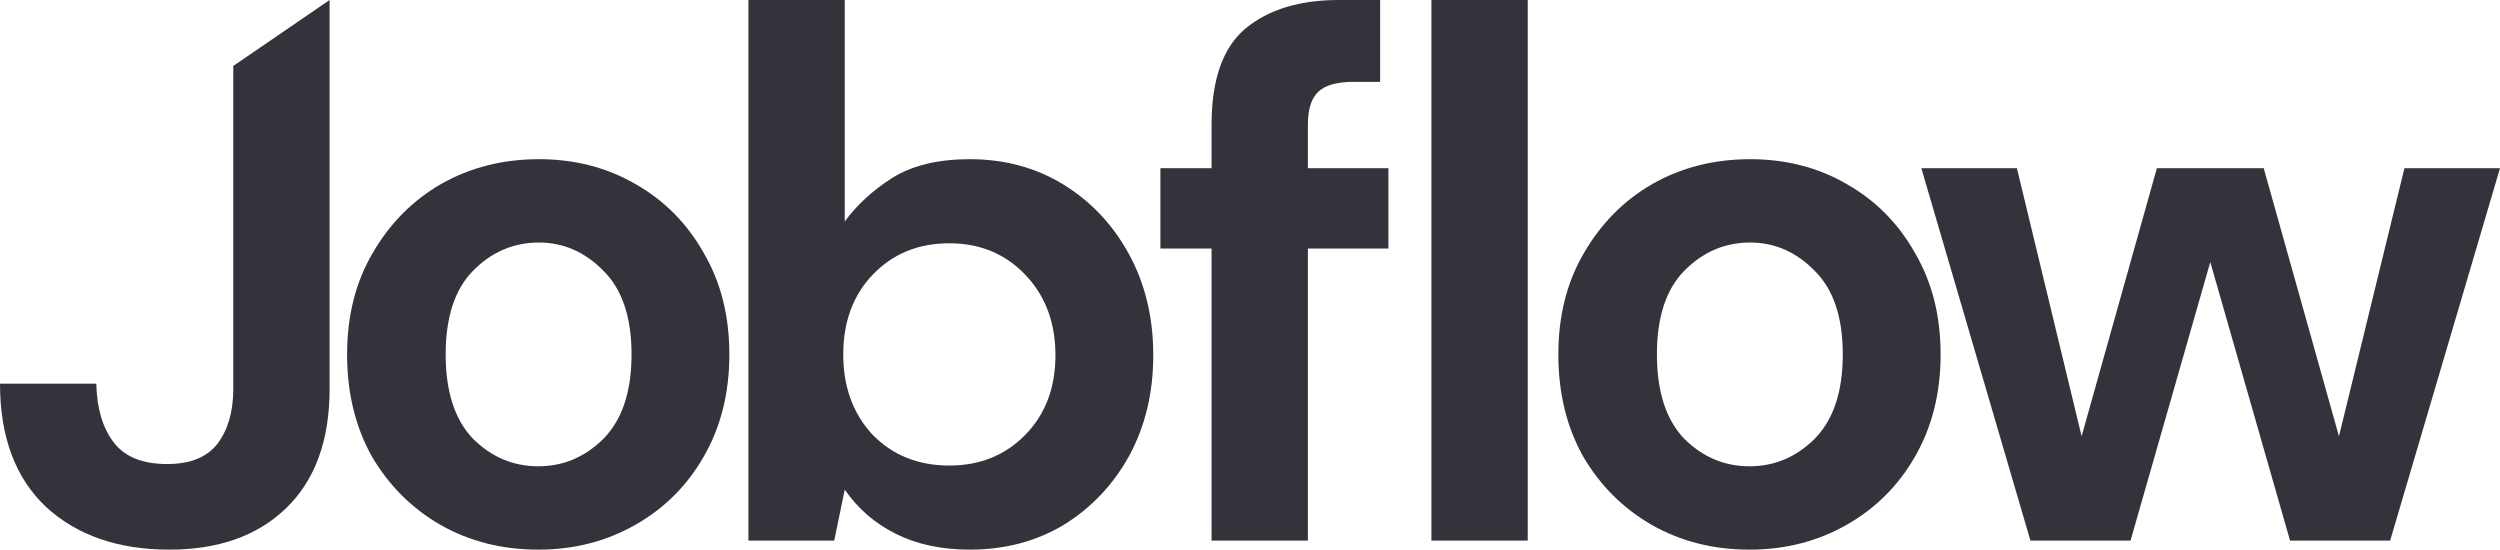
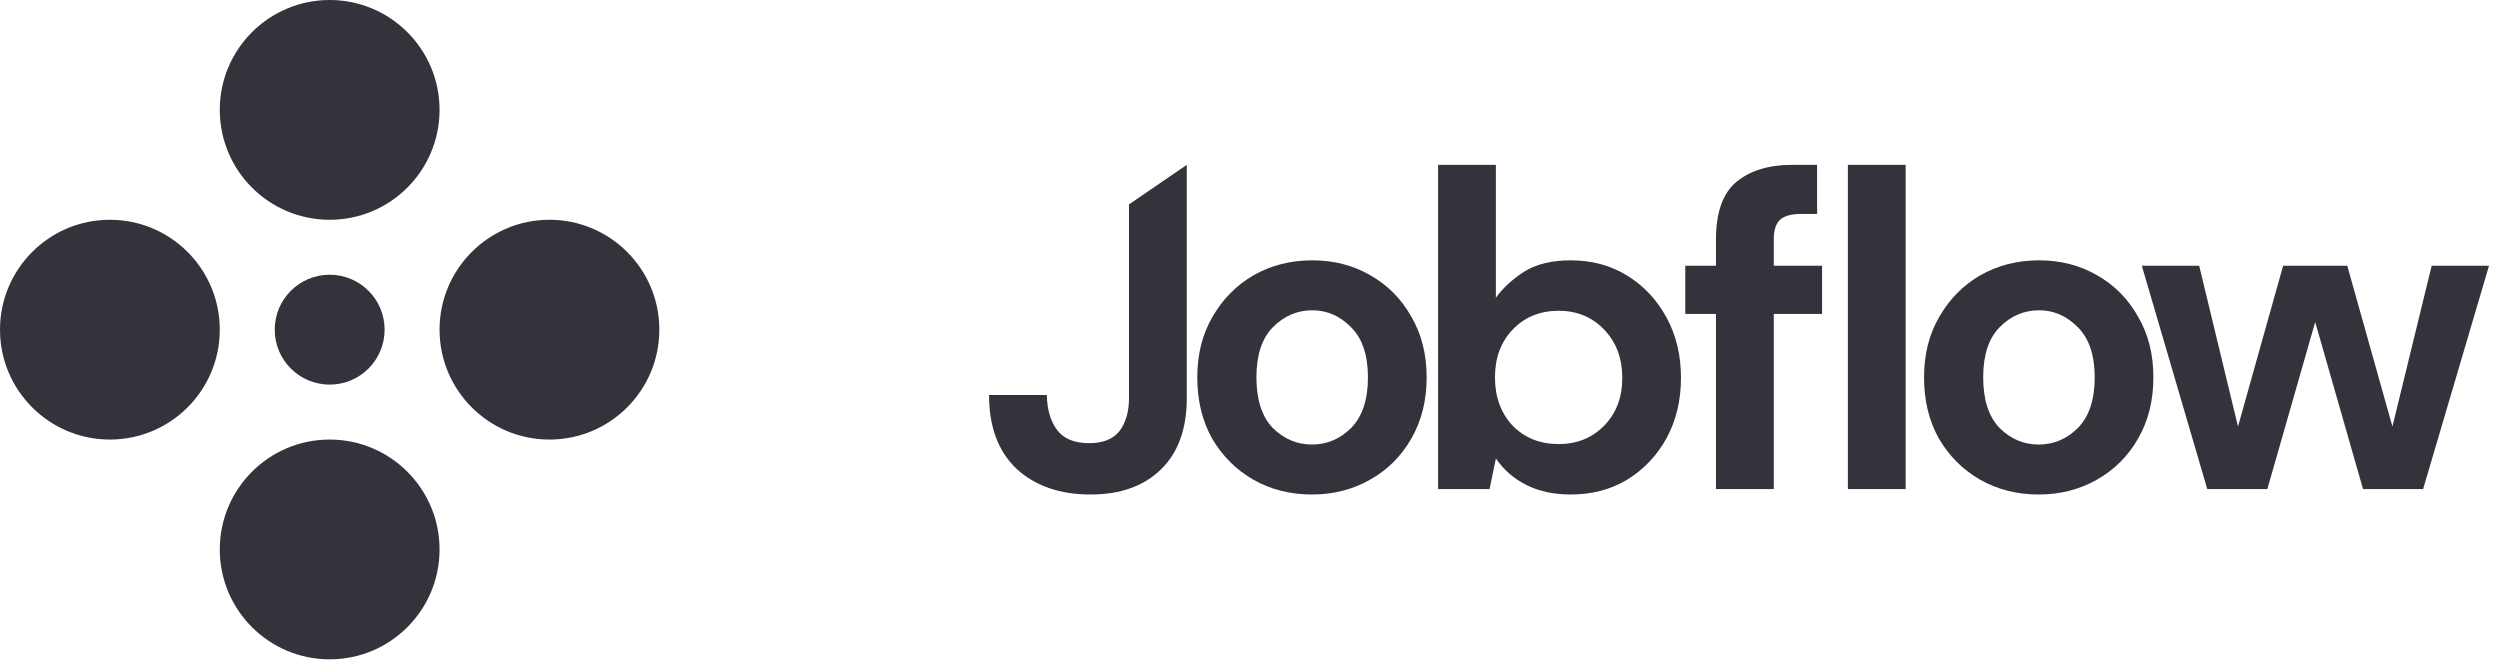
- <svg xmlns="http://www.w3.org/2000/svg" width="423" height="93" viewBox="0 0 423 93" fill="none">
-   <path d="M28.647 93C19.989 93 13.029 90.586 7.767 85.758C2.589 80.846 0 73.9 0 64.922H16.297C16.382 69.072 17.358 72.376 19.226 74.832C21.093 77.288 24.106 78.516 28.265 78.516C32.17 78.516 35.014 77.373 36.796 75.086C38.578 72.715 39.47 69.623 39.47 65.811V11.16L55.767 0V65.811C55.767 74.535 53.305 81.269 48.382 86.012C43.544 90.671 36.966 93 28.647 93Z" fill="#33333C" />
-   <path d="M91.068 93C84.956 93 79.439 91.603 74.516 88.807C69.677 86.012 65.815 82.159 62.929 77.246C60.128 72.249 58.728 66.489 58.728 59.967C58.728 53.445 60.171 47.728 63.057 42.816C65.943 37.818 69.805 33.922 74.643 31.127C79.566 28.332 85.084 26.934 91.195 26.934C97.222 26.934 102.654 28.332 107.492 31.127C112.415 33.922 116.277 37.818 119.078 42.816C121.964 47.728 123.407 53.445 123.407 59.967C123.407 66.489 121.964 72.249 119.078 77.246C116.277 82.159 112.415 86.012 107.492 88.807C102.569 91.603 97.094 93 91.068 93ZM91.068 78.897C95.312 78.897 99.004 77.331 102.145 74.197C105.285 70.978 106.855 66.235 106.855 59.967C106.855 53.699 105.285 48.999 102.145 45.865C99.004 42.646 95.354 41.037 91.195 41.037C86.866 41.037 83.131 42.646 79.991 45.865C76.935 48.999 75.407 53.699 75.407 59.967C75.407 66.235 76.935 70.978 79.991 74.197C83.131 77.331 86.823 78.897 91.068 78.897Z" fill="#33333C" />
-   <path d="M164.067 93C159.314 93 155.154 92.111 151.589 90.332C148.024 88.553 145.138 86.055 142.932 82.836L141.149 91.475H126.634V0H142.932V37.48C144.969 34.684 147.642 32.228 150.953 30.111C154.348 27.993 158.719 26.934 164.067 26.934C170.009 26.934 175.314 28.374 179.982 31.254C184.651 34.134 188.343 38.072 191.059 43.07C193.775 48.067 195.134 53.742 195.134 60.094C195.134 66.447 193.775 72.122 191.059 77.119C188.343 82.031 184.651 85.928 179.982 88.807C175.314 91.603 170.009 93 164.067 93ZM160.629 78.77C165.807 78.77 170.094 77.034 173.489 73.561C176.884 70.089 178.582 65.6 178.582 60.094C178.582 54.589 176.884 50.057 173.489 46.5C170.094 42.943 165.807 41.164 160.629 41.164C155.367 41.164 151.038 42.943 147.642 46.5C144.332 49.973 142.677 54.462 142.677 59.967C142.677 65.473 144.332 70.004 147.642 73.561C151.038 77.034 155.367 78.77 160.629 78.77Z" fill="#33333C" />
-   <path d="M204.997 91.475V42.053H196.34V28.459H204.997V21.09C204.997 13.467 206.907 8.046 210.727 4.828C214.631 1.609 219.894 0 226.515 0H233.517V13.848H229.061C226.26 13.848 224.265 14.399 223.077 15.5C221.889 16.601 221.295 18.465 221.295 21.09V28.459H234.918V42.053H221.295V91.475H204.997ZM242.195 91.475V0H258.493V91.475H242.195Z" fill="#33333C" />
-   <path d="M296.012 93C289.9 93 284.383 91.603 279.46 88.807C274.622 86.012 270.759 82.159 267.873 77.246C265.072 72.249 263.672 66.489 263.672 59.967C263.672 53.445 265.115 47.728 268.001 42.816C270.887 37.818 274.749 33.922 279.587 31.127C284.51 28.332 290.027 26.934 296.139 26.934C302.165 26.934 307.598 28.332 312.436 31.127C317.359 33.922 321.221 37.818 324.022 42.816C326.908 47.728 328.351 53.445 328.351 59.967C328.351 66.489 326.908 72.249 324.022 77.246C321.221 82.159 317.359 86.012 312.436 88.807C307.513 91.603 302.038 93 296.012 93ZM296.012 78.897C300.256 78.897 303.948 77.331 307.089 74.197C310.229 70.978 311.799 66.235 311.799 59.967C311.799 53.699 310.229 48.999 307.089 45.865C303.948 42.646 300.298 41.037 296.139 41.037C291.81 41.037 288.075 42.646 284.935 45.865C281.879 48.999 280.351 53.699 280.351 59.967C280.351 66.235 281.879 70.978 284.935 74.197C288.075 77.331 291.768 78.897 296.012 78.897Z" fill="#33333C" />
-   <path d="M343.551 91.475L325.09 28.459H341.259L352.209 73.816L364.941 28.459H383.021L395.753 73.816L406.83 28.459H423L404.411 91.475H387.477L373.981 44.34L360.485 91.475H343.551Z" fill="#33333C" />
+ <svg xmlns="http://www.w3.org/2000/svg" width="91" height="24" viewBox="0 0 91 24" fill="none">
+   <path d="M16 4C16 6.209 14.209 8 12 8C9.791 8 8 6.209 8 4C8 1.791 9.791 0 12 0C14.209 0 16 1.791 16 4Z" fill="#33333C" />
+   <circle cx="4" cy="12" r="4" fill="#33333C" />
+   <circle cx="12" cy="20" r="4" fill="#33333C" />
+   <circle cx="20" cy="12" r="4" fill="#33333C" />
+   <circle cx="12" cy="12" r="2" fill="#33333C" />
+   <path d="M39.698 18C38.581 18 37.682 17.689 37.003 17.066C36.335 16.432 36.001 15.536 36.001 14.377H38.104C38.115 14.913 38.241 15.339 38.482 15.656C38.723 15.973 39.112 16.131 39.649 16.131C40.153 16.131 40.52 15.984 40.75 15.689C40.98 15.383 41.095 14.984 41.095 14.492V7.44L43.199 6V14.492C43.199 15.618 42.881 16.487 42.246 17.099C41.621 17.7 40.772 18 39.698 18Z" fill="#33333C" />
+   <path d="M47.755 18C46.967 18 46.254 17.82 45.619 17.459C44.994 17.099 44.496 16.601 44.123 15.967C43.762 15.323 43.581 14.579 43.581 13.738C43.581 12.896 43.767 12.159 44.14 11.525C44.512 10.88 45.011 10.377 45.635 10.017C46.271 9.656 46.983 9.476 47.772 9.476C48.55 9.476 49.251 9.656 49.875 10.017C50.511 10.377 51.009 10.88 51.371 11.525C51.743 12.159 51.93 12.896 51.93 13.738C51.93 14.579 51.743 15.323 51.371 15.967C51.009 16.601 50.511 17.099 49.875 17.459C49.24 17.82 48.533 18 47.755 18ZM47.755 16.181C48.303 16.181 48.78 15.978 49.185 15.574C49.59 15.159 49.793 14.547 49.793 13.738C49.793 12.929 49.59 12.323 49.185 11.918C48.78 11.503 48.309 11.295 47.772 11.295C47.213 11.295 46.731 11.503 46.325 11.918C45.931 12.323 45.734 12.929 45.734 13.738C45.734 14.547 45.931 15.159 46.325 15.574C46.731 15.978 47.208 16.181 47.755 16.181Z" fill="#33333C" />
+   <path d="M57.178 18C56.564 18 56.028 17.886 55.567 17.656C55.107 17.427 54.735 17.104 54.45 16.689L54.22 17.803H52.346V6H54.45V10.836C54.713 10.476 55.058 10.159 55.485 9.885C55.923 9.612 56.488 9.476 57.178 9.476C57.945 9.476 58.63 9.661 59.232 10.033C59.835 10.405 60.311 10.913 60.662 11.558C61.013 12.202 61.188 12.935 61.188 13.754C61.188 14.574 61.013 15.306 60.662 15.951C60.311 16.585 59.835 17.088 59.232 17.459C58.63 17.82 57.945 18 57.178 18ZM56.734 16.164C57.403 16.164 57.956 15.94 58.394 15.492C58.832 15.044 59.051 14.465 59.051 13.754C59.051 13.044 58.832 12.459 58.394 12C57.956 11.541 57.403 11.312 56.734 11.312C56.055 11.312 55.496 11.541 55.058 12C54.631 12.448 54.417 13.028 54.417 13.738C54.417 14.448 54.631 15.033 55.058 15.492C55.496 15.94 56.055 16.164 56.734 16.164Z" fill="#33333C" />
+   <path d="M62.461 17.803V11.427H61.344V9.672H62.461V8.722C62.461 7.738 62.708 7.038 63.201 6.623C63.705 6.208 64.384 6 65.239 6H66.142V7.787H65.567C65.206 7.787 64.948 7.858 64.795 8C64.641 8.142 64.565 8.383 64.565 8.722V9.672H66.323V11.427H64.565V17.803H62.461ZM67.263 17.803V6H69.366V17.803H67.263Z" fill="#33333C" />
+   <path d="M74.209 18C73.42 18 72.708 17.82 72.073 17.459C71.448 17.099 70.95 16.601 70.577 15.967C70.216 15.323 70.035 14.579 70.035 13.738C70.035 12.896 70.221 12.159 70.594 11.525C70.966 10.88 71.465 10.377 72.089 10.017C72.725 9.656 73.437 9.476 74.225 9.476C75.003 9.476 75.705 9.656 76.329 10.017C76.965 10.377 77.463 10.88 77.825 11.525C78.197 12.159 78.383 12.896 78.383 13.738C78.383 14.579 78.197 15.323 77.825 15.967C77.463 16.601 76.965 17.099 76.329 17.459C75.694 17.82 74.987 18 74.209 18ZM74.209 16.181C74.757 16.181 75.234 15.978 75.639 15.574C76.044 15.159 76.247 14.547 76.247 13.738C76.247 12.929 76.044 12.323 75.639 11.918C75.234 11.503 74.762 11.295 74.225 11.295C73.667 11.295 73.185 11.503 72.779 11.918C72.385 12.323 72.188 12.929 72.188 13.738C72.188 14.547 72.385 15.159 72.779 15.574C73.185 15.978 73.661 16.181 74.209 16.181Z" fill="#33333C" />
+   <path d="M80.345 17.803L77.962 9.672H80.05L81.463 15.525L83.106 9.672H85.44L87.084 15.525L88.513 9.672H90.6L88.201 17.803H86.015L84.273 11.722L82.531 17.803H80.345Z" fill="#33333C" />
</svg>
